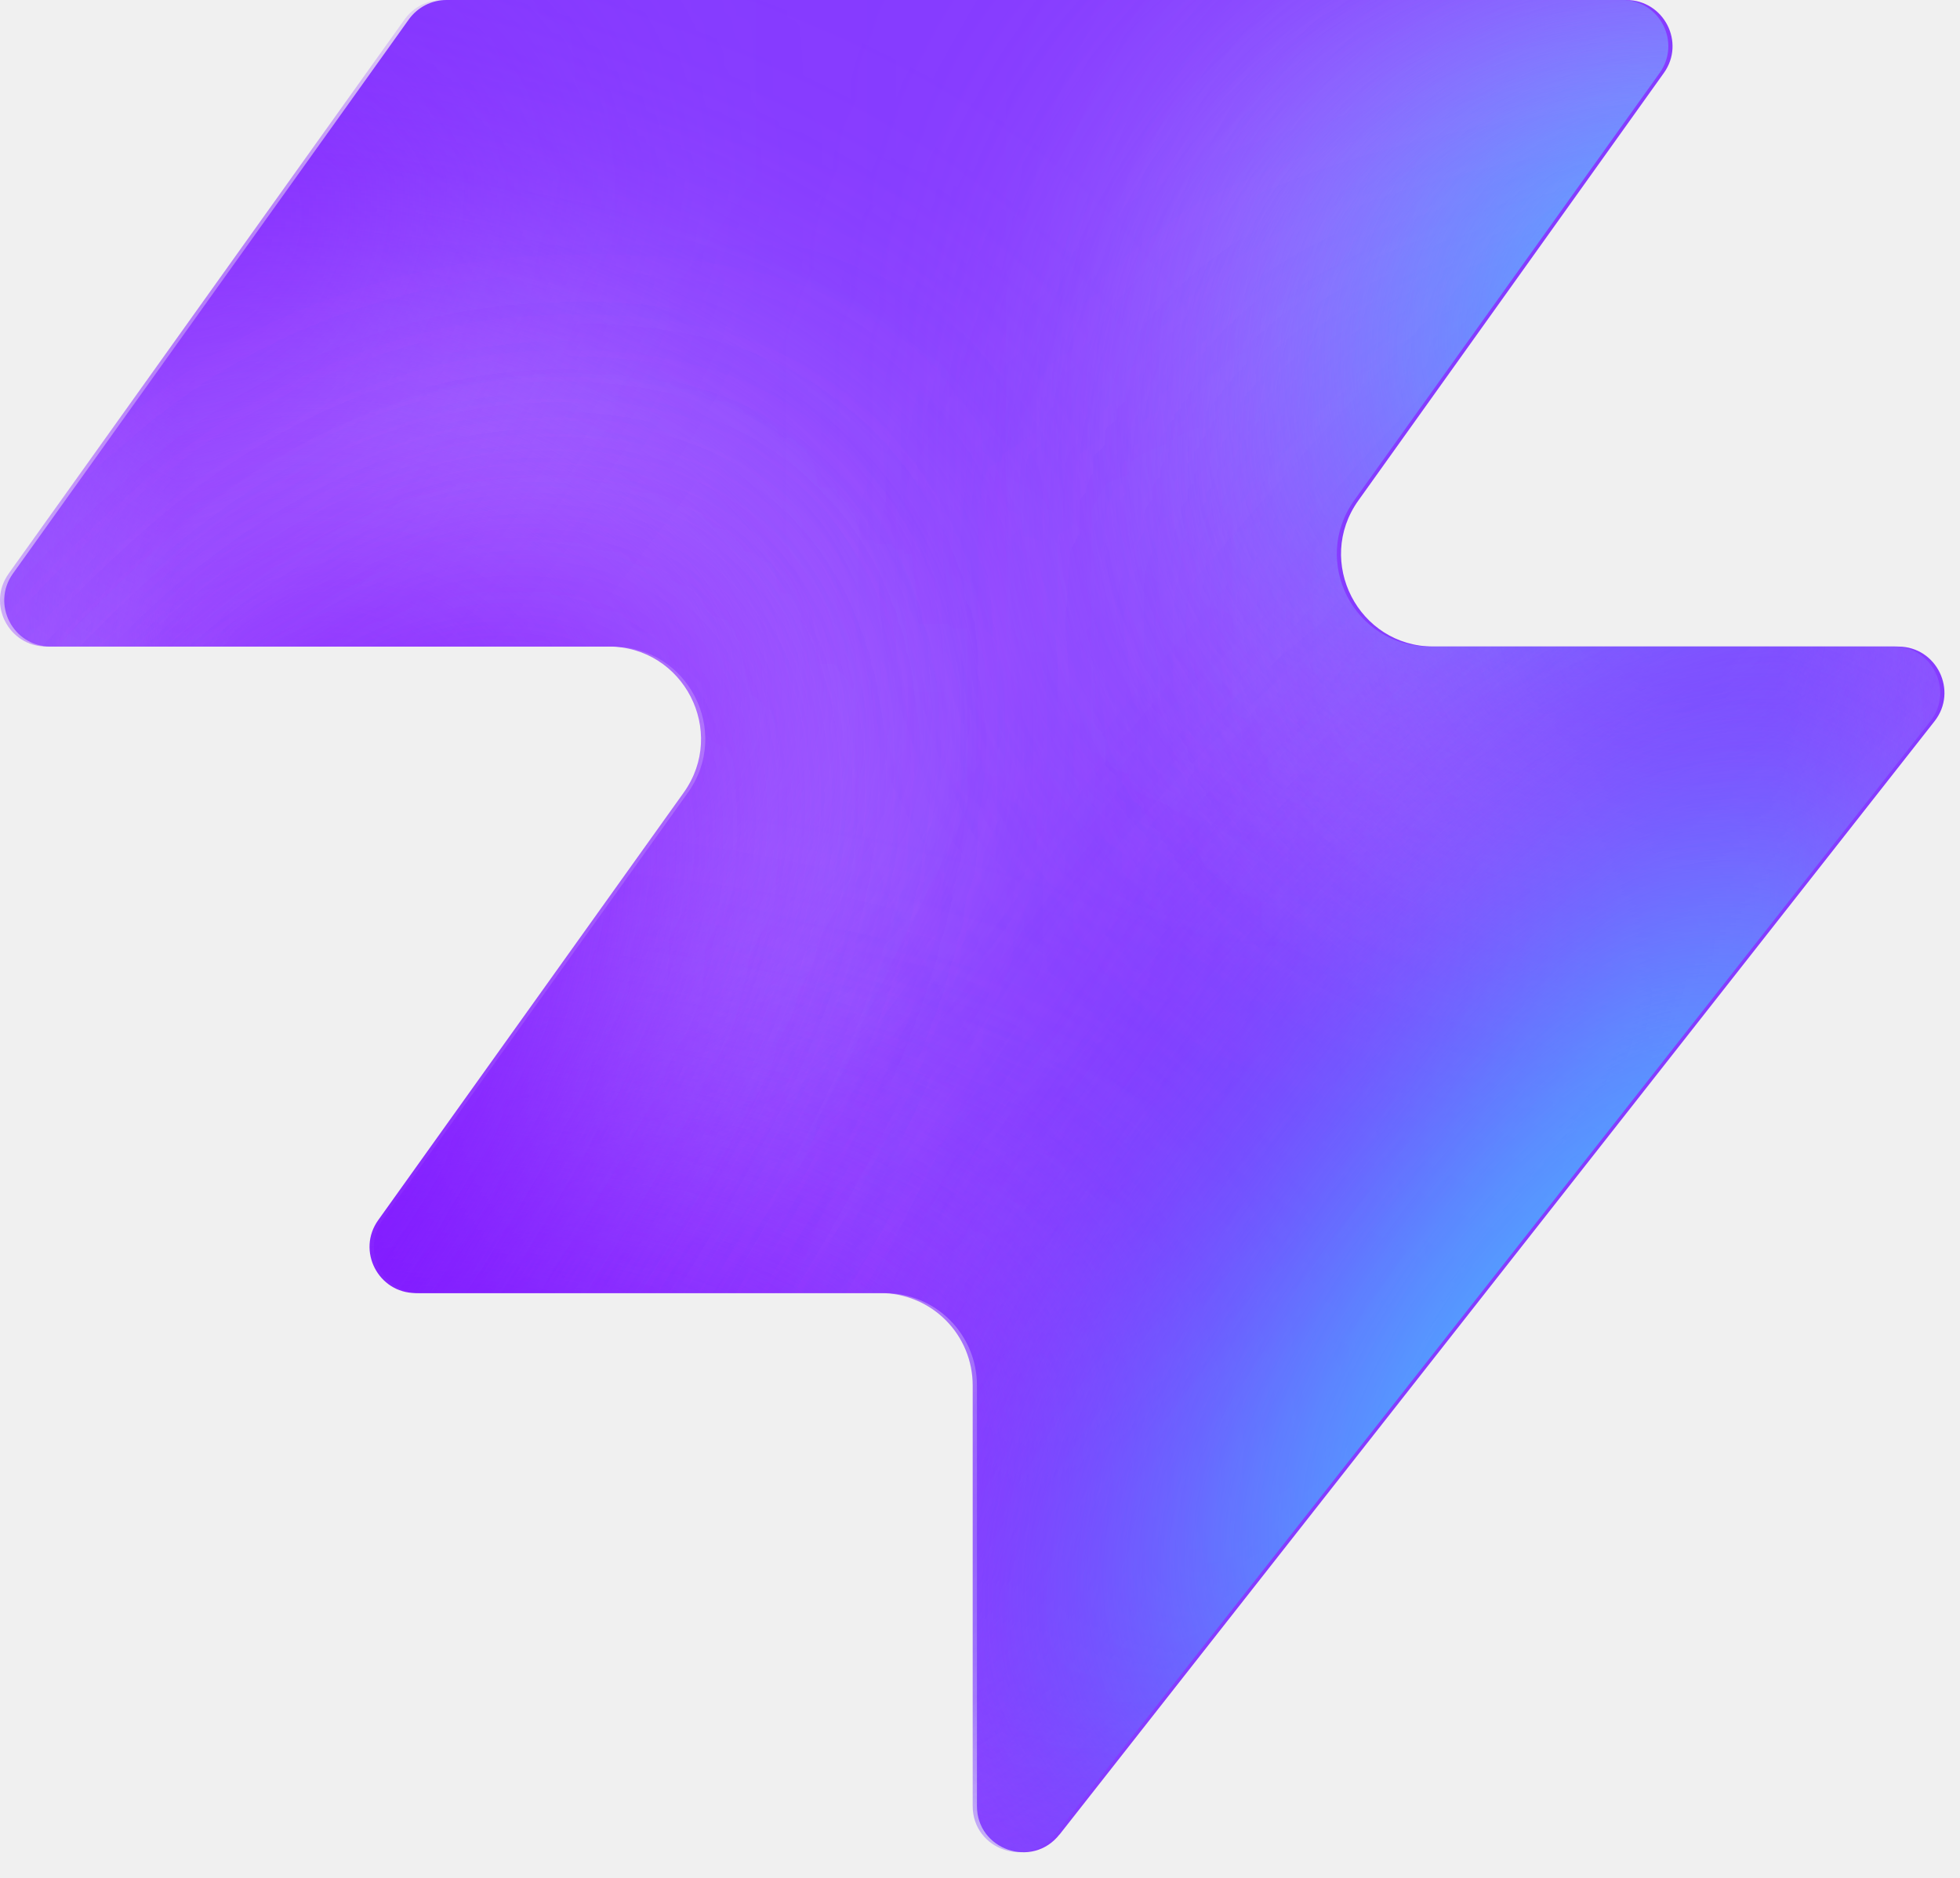
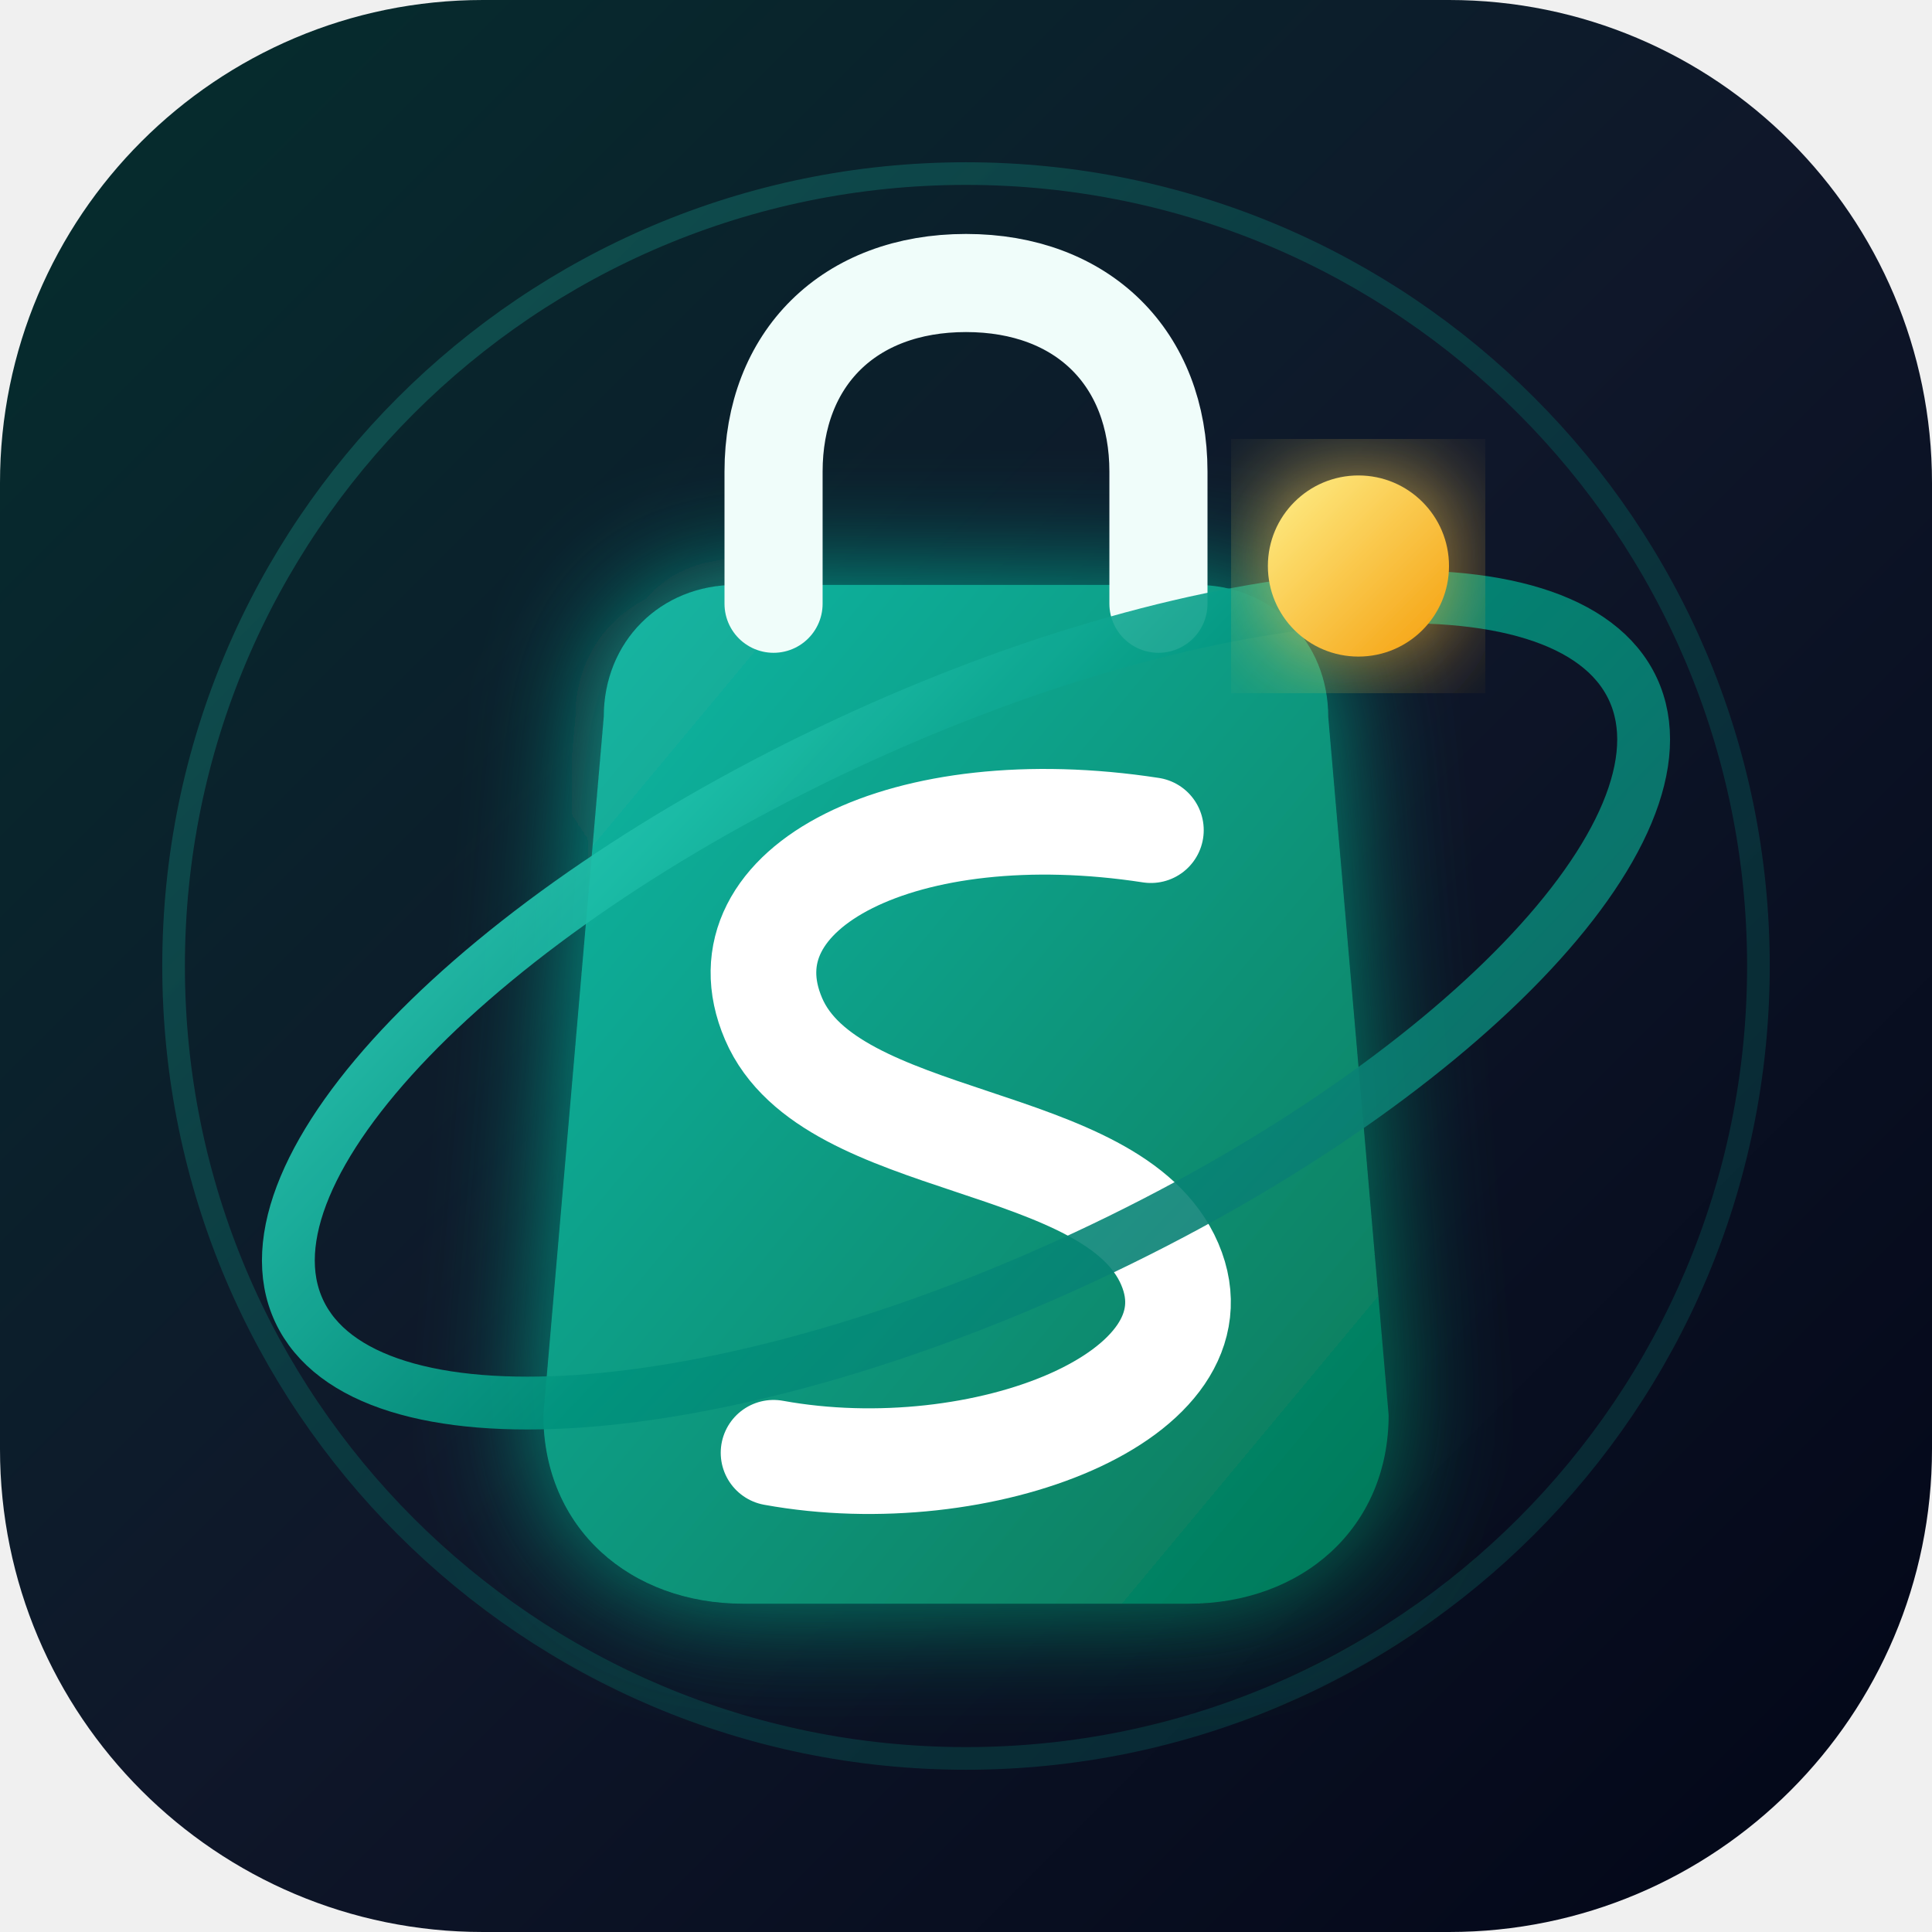
- <svg xmlns="http://www.w3.org/2000/svg" width="48" height="46" fill="none" viewBox="0 0 48 46">
-   <path fill="#863bff" d="M25.946 44.938c-.664.845-2.021.375-2.021-.698V33.937a2.26 2.26 0 0 0-2.262-2.262H10.287c-.92 0-1.456-1.04-.92-1.788l7.48-10.471c1.07-1.497 0-3.578-1.842-3.578H1.237c-.92 0-1.456-1.04-.92-1.788L10.013.474c.214-.297.556-.474.92-.474h28.894c.92 0 1.456 1.04.92 1.788l-7.48 10.471c-1.07 1.498 0 3.579 1.842 3.579h11.377c.943 0 1.473 1.088.89 1.83L25.947 44.94z" style="fill:#863bff;fill:color(display-p3 .525 .23 1);fill-opacity:1" />
-   <mask id="a" width="48" height="46" x="0" y="0" maskUnits="userSpaceOnUse" style="mask-type:alpha">
-     <path fill="#000" d="M25.842 44.938c-.664.844-2.021.375-2.021-.698V33.937a2.26 2.26 0 0 0-2.262-2.262H10.183c-.92 0-1.456-1.04-.92-1.788l7.48-10.471c1.07-1.498 0-3.579-1.842-3.579H1.133c-.92 0-1.456-1.04-.92-1.787L9.91.473c.214-.297.556-.474.92-.474h28.894c.92 0 1.456 1.04.92 1.788l-7.48 10.471c-1.07 1.498 0 3.578 1.842 3.578h11.377c.943 0 1.473 1.088.89 1.832L25.843 44.94z" style="fill:#000;fill-opacity:1" />
-   </mask>
-   <g mask="url(#a)">
-     <g filter="url(#b)">
-       <ellipse cx="5.508" cy="14.704" fill="#ede6ff" rx="5.508" ry="14.704" style="fill:#ede6ff;fill:color(display-p3 .927 .903 1);fill-opacity:1" transform="matrix(.00324 1 1 -.00324 -4.47 31.516)" />
-     </g>
-     <g filter="url(#c)">
-       <ellipse cx="10.399" cy="29.851" fill="#ede6ff" rx="10.399" ry="29.851" style="fill:#ede6ff;fill:color(display-p3 .927 .903 1);fill-opacity:1" transform="matrix(.00324 1 1 -.00324 -39.328 7.883)" />
-     </g>
-     <g filter="url(#d)">
-       <ellipse cx="5.508" cy="30.487" fill="#7e14ff" rx="5.508" ry="30.487" style="fill:#7e14ff;fill:color(display-p3 .492 .077 1);fill-opacity:1" transform="rotate(89.814 -25.913 -14.639)scale(1 -1)" />
-     </g>
-     <g filter="url(#e)">
-       <ellipse cx="5.508" cy="30.599" fill="#7e14ff" rx="5.508" ry="30.599" style="fill:#7e14ff;fill:color(display-p3 .492 .077 1);fill-opacity:1" transform="rotate(89.814 -32.644 -3.334)scale(1 -1)" />
-     </g>
-     <g filter="url(#f)">
-       <ellipse cx="5.508" cy="30.599" fill="#7e14ff" rx="5.508" ry="30.599" style="fill:#7e14ff;fill:color(display-p3 .492 .077 1);fill-opacity:1" transform="matrix(.00324 1 1 -.00324 -34.34 30.47)" />
-     </g>
-     <g filter="url(#g)">
-       <ellipse cx="14.072" cy="22.078" fill="#ede6ff" rx="14.072" ry="22.078" style="fill:#ede6ff;fill:color(display-p3 .927 .903 1);fill-opacity:1" transform="rotate(93.35 24.506 48.493)scale(-1 1)" />
-     </g>
-     <g filter="url(#h)">
-       <ellipse cx="3.47" cy="21.501" fill="#7e14ff" rx="3.47" ry="21.501" style="fill:#7e14ff;fill:color(display-p3 .492 .077 1);fill-opacity:1" transform="rotate(89.009 28.708 47.59)scale(-1 1)" />
-     </g>
-     <g filter="url(#i)">
-       <ellipse cx="3.47" cy="21.501" fill="#7e14ff" rx="3.47" ry="21.501" style="fill:#7e14ff;fill:color(display-p3 .492 .077 1);fill-opacity:1" transform="rotate(89.009 28.708 47.59)scale(-1 1)" />
-     </g>
-     <g filter="url(#j)">
-       <ellipse cx=".387" cy="8.972" fill="#7e14ff" rx="4.407" ry="29.108" style="fill:#7e14ff;fill:color(display-p3 .492 .077 1);fill-opacity:1" transform="rotate(39.51 .387 8.972)" />
-     </g>
-     <g filter="url(#k)">
-       <ellipse cx="47.523" cy="-6.092" fill="#7e14ff" rx="4.407" ry="29.108" style="fill:#7e14ff;fill:color(display-p3 .492 .077 1);fill-opacity:1" transform="rotate(37.892 47.523 -6.092)" />
-     </g>
-     <g filter="url(#l)">
-       <ellipse cx="41.412" cy="6.333" fill="#47bfff" rx="5.971" ry="9.665" style="fill:#47bfff;fill:color(display-p3 .28 .748 1);fill-opacity:1" transform="rotate(37.892 41.412 6.333)" />
-     </g>
-     <g filter="url(#m)">
-       <ellipse cx="-1.879" cy="38.332" fill="#7e14ff" rx="4.407" ry="29.108" style="fill:#7e14ff;fill:color(display-p3 .492 .077 1);fill-opacity:1" transform="rotate(37.892 -1.88 38.332)" />
-     </g>
-     <g filter="url(#n)">
-       <ellipse cx="-1.879" cy="38.332" fill="#7e14ff" rx="4.407" ry="29.108" style="fill:#7e14ff;fill:color(display-p3 .492 .077 1);fill-opacity:1" transform="rotate(37.892 -1.88 38.332)" />
-     </g>
-     <g filter="url(#o)">
-       <ellipse cx="35.651" cy="29.907" fill="#7e14ff" rx="4.407" ry="29.108" style="fill:#7e14ff;fill:color(display-p3 .492 .077 1);fill-opacity:1" transform="rotate(37.892 35.651 29.907)" />
-     </g>
-     <g filter="url(#p)">
-       <ellipse cx="38.418" cy="32.4" fill="#47bfff" rx="5.971" ry="15.297" style="fill:#47bfff;fill:color(display-p3 .28 .748 1);fill-opacity:1" transform="rotate(37.892 38.418 32.4)" />
-     </g>
-   </g>
+ <svg xmlns="http://www.w3.org/2000/svg" viewBox="0 0 512 512" fill="none">
  <defs>
-     <filter id="b" width="60.045" height="41.654" x="-19.77" y="16.149" color-interpolation-filters="sRGB" filterUnits="userSpaceOnUse">
-       <feFlood flood-opacity="0" result="BackgroundImageFix" />
-       <feBlend in="SourceGraphic" in2="BackgroundImageFix" result="shape" />
-       <feGaussianBlur result="effect1_foregroundBlur_2002_17158" stdDeviation="7.659" />
-     </filter>
-     <filter id="c" width="90.34" height="51.437" x="-54.613" y="-7.533" color-interpolation-filters="sRGB" filterUnits="userSpaceOnUse">
-       <feFlood flood-opacity="0" result="BackgroundImageFix" />
-       <feBlend in="SourceGraphic" in2="BackgroundImageFix" result="shape" />
-       <feGaussianBlur result="effect1_foregroundBlur_2002_17158" stdDeviation="7.659" />
-     </filter>
-     <filter id="d" width="79.355" height="29.4" x="-49.64" y="2.03" color-interpolation-filters="sRGB" filterUnits="userSpaceOnUse">
-       <feFlood flood-opacity="0" result="BackgroundImageFix" />
-       <feBlend in="SourceGraphic" in2="BackgroundImageFix" result="shape" />
-       <feGaussianBlur result="effect1_foregroundBlur_2002_17158" stdDeviation="4.596" />
-     </filter>
-     <filter id="e" width="79.579" height="29.4" x="-45.045" y="20.029" color-interpolation-filters="sRGB" filterUnits="userSpaceOnUse">
-       <feFlood flood-opacity="0" result="BackgroundImageFix" />
-       <feBlend in="SourceGraphic" in2="BackgroundImageFix" result="shape" />
-       <feGaussianBlur result="effect1_foregroundBlur_2002_17158" stdDeviation="4.596" />
-     </filter>
-     <filter id="f" width="79.579" height="29.4" x="-43.513" y="21.178" color-interpolation-filters="sRGB" filterUnits="userSpaceOnUse">
-       <feFlood flood-opacity="0" result="BackgroundImageFix" />
-       <feBlend in="SourceGraphic" in2="BackgroundImageFix" result="shape" />
-       <feGaussianBlur result="effect1_foregroundBlur_2002_17158" stdDeviation="4.596" />
-     </filter>
-     <filter id="g" width="74.749" height="58.852" x="15.756" y="-17.901" color-interpolation-filters="sRGB" filterUnits="userSpaceOnUse">
-       <feFlood flood-opacity="0" result="BackgroundImageFix" />
-       <feBlend in="SourceGraphic" in2="BackgroundImageFix" result="shape" />
-       <feGaussianBlur result="effect1_foregroundBlur_2002_17158" stdDeviation="7.659" />
-     </filter>
-     <filter id="h" width="61.377" height="25.362" x="23.548" y="2.284" color-interpolation-filters="sRGB" filterUnits="userSpaceOnUse">
-       <feFlood flood-opacity="0" result="BackgroundImageFix" />
-       <feBlend in="SourceGraphic" in2="BackgroundImageFix" result="shape" />
-       <feGaussianBlur result="effect1_foregroundBlur_2002_17158" stdDeviation="4.596" />
-     </filter>
-     <filter id="i" width="61.377" height="25.362" x="23.548" y="2.284" color-interpolation-filters="sRGB" filterUnits="userSpaceOnUse">
-       <feFlood flood-opacity="0" result="BackgroundImageFix" />
-       <feBlend in="SourceGraphic" in2="BackgroundImageFix" result="shape" />
-       <feGaussianBlur result="effect1_foregroundBlur_2002_17158" stdDeviation="4.596" />
-     </filter>
-     <filter id="j" width="56.045" height="63.649" x="-27.636" y="-22.853" color-interpolation-filters="sRGB" filterUnits="userSpaceOnUse">
-       <feFlood flood-opacity="0" result="BackgroundImageFix" />
-       <feBlend in="SourceGraphic" in2="BackgroundImageFix" result="shape" />
-       <feGaussianBlur result="effect1_foregroundBlur_2002_17158" stdDeviation="4.596" />
-     </filter>
-     <filter id="k" width="54.814" height="64.646" x="20.116" y="-38.415" color-interpolation-filters="sRGB" filterUnits="userSpaceOnUse">
-       <feFlood flood-opacity="0" result="BackgroundImageFix" />
-       <feBlend in="SourceGraphic" in2="BackgroundImageFix" result="shape" />
-       <feGaussianBlur result="effect1_foregroundBlur_2002_17158" stdDeviation="4.596" />
-     </filter>
-     <filter id="l" width="33.541" height="35.313" x="24.641" y="-11.323" color-interpolation-filters="sRGB" filterUnits="userSpaceOnUse">
-       <feFlood flood-opacity="0" result="BackgroundImageFix" />
-       <feBlend in="SourceGraphic" in2="BackgroundImageFix" result="shape" />
-       <feGaussianBlur result="effect1_foregroundBlur_2002_17158" stdDeviation="4.596" />
-     </filter>
-     <filter id="m" width="54.814" height="64.646" x="-29.286" y="6.009" color-interpolation-filters="sRGB" filterUnits="userSpaceOnUse">
-       <feFlood flood-opacity="0" result="BackgroundImageFix" />
-       <feBlend in="SourceGraphic" in2="BackgroundImageFix" result="shape" />
-       <feGaussianBlur result="effect1_foregroundBlur_2002_17158" stdDeviation="4.596" />
-     </filter>
-     <filter id="n" width="54.814" height="64.646" x="-29.286" y="6.009" color-interpolation-filters="sRGB" filterUnits="userSpaceOnUse">
-       <feFlood flood-opacity="0" result="BackgroundImageFix" />
-       <feBlend in="SourceGraphic" in2="BackgroundImageFix" result="shape" />
-       <feGaussianBlur result="effect1_foregroundBlur_2002_17158" stdDeviation="4.596" />
-     </filter>
-     <filter id="o" width="54.814" height="64.646" x="8.244" y="-2.416" color-interpolation-filters="sRGB" filterUnits="userSpaceOnUse">
-       <feFlood flood-opacity="0" result="BackgroundImageFix" />
-       <feBlend in="SourceGraphic" in2="BackgroundImageFix" result="shape" />
-       <feGaussianBlur result="effect1_foregroundBlur_2002_17158" stdDeviation="4.596" />
-     </filter>
-     <filter id="p" width="39.409" height="43.623" x="18.713" y="10.588" color-interpolation-filters="sRGB" filterUnits="userSpaceOnUse">
-       <feFlood flood-opacity="0" result="BackgroundImageFix" />
-       <feBlend in="SourceGraphic" in2="BackgroundImageFix" result="shape" />
-       <feGaussianBlur result="effect1_foregroundBlur_2002_17158" stdDeviation="4.596" />
+     <linearGradient id="bgGrad" x1="0%" y1="0%" x2="100%" y2="100%">
+       <stop offset="0%" stop-color="#042f2e" />
+       <stop offset="50%" stop-color="#0f172a" />
+       <stop offset="100%" stop-color="#020617" />
+     </linearGradient>
+     <linearGradient id="tealGlow" x1="0%" y1="0%" x2="100%" y2="100%">
+       <stop offset="0%" stop-color="#2dd4bf" />
+       <stop offset="50%" stop-color="#00927c" />
+       <stop offset="100%" stop-color="#0f766e" />
+     </linearGradient>
+     <linearGradient id="bagGrad" x1="0%" y1="0%" x2="100%" y2="100%">
+       <stop offset="0%" stop-color="#14b8a6" />
+       <stop offset="100%" stop-color="#047857" />
+     </linearGradient>
+     <linearGradient id="goldDot" x1="0%" y1="0%" x2="100%" y2="100%">
+       <stop offset="0%" stop-color="#fef08a" />
+       <stop offset="100%" stop-color="#f59e0b" />
+     </linearGradient>
+     <filter id="glow" x="-20%" y="-20%" width="140%" height="140%">
+       <feGaussianBlur stdDeviation="16" result="blur" />
+       <feComposite in="SourceGraphic" in2="blur" operator="over" />
    </filter>
  </defs>
+   <rect width="512" height="512" rx="128" fill="url(#bgGrad)" />
+   <circle cx="256" cy="256" r="210" stroke="url(#tealGlow)" stroke-width="6" stroke-opacity="0.25" fill="none" />
+   <path d="M160 190 C160 170, 175 155, 195 155 L317 155 C337 155, 352 170, 352 190 L368 375 C368 405, 345 425, 315 425 L197 425 C167 425, 144 405, 144 375 Z" fill="url(#bagGrad)" filter="url(#glow)" />
+   <path d="M205 160 V125 C205 95, 225 75, 256 75 C287 75, 307 95, 307 125 V160" stroke="#f0fdfa" stroke-width="26" stroke-linecap="round" fill="none" />
+   <path d="M305 220 C240 210, 190 235, 205 270 C220 305, 295 300, 310 335 C325 370, 260 395, 205 385" stroke="#ffffff" stroke-width="28" stroke-linecap="round" stroke-linejoin="round" fill="none" />
+   <ellipse cx="256" cy="265" rx="195" ry="75" stroke="url(#tealGlow)" stroke-width="14" stroke-linecap="round" transform="rotate(-25 256 265)" fill="none" opacity="0.9" />
+   <circle cx="360" cy="150" r="24" fill="url(#goldDot)" filter="url(#glow)" />
</svg>
